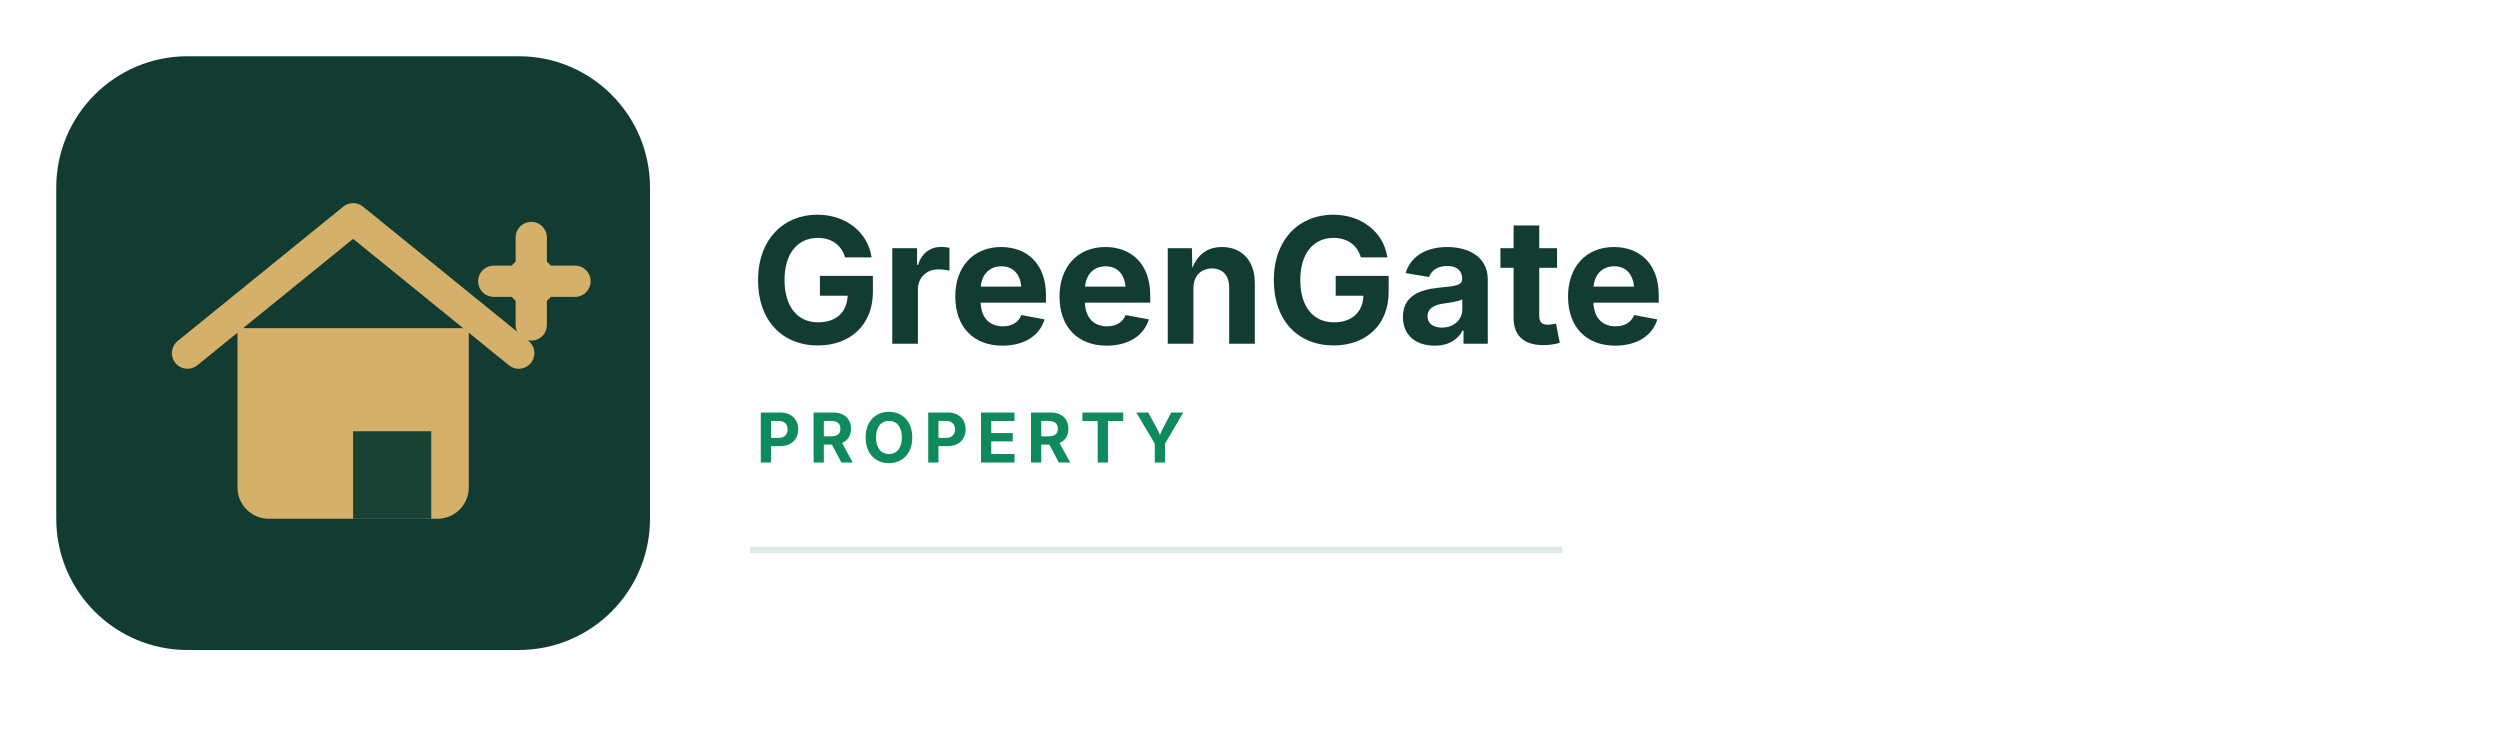
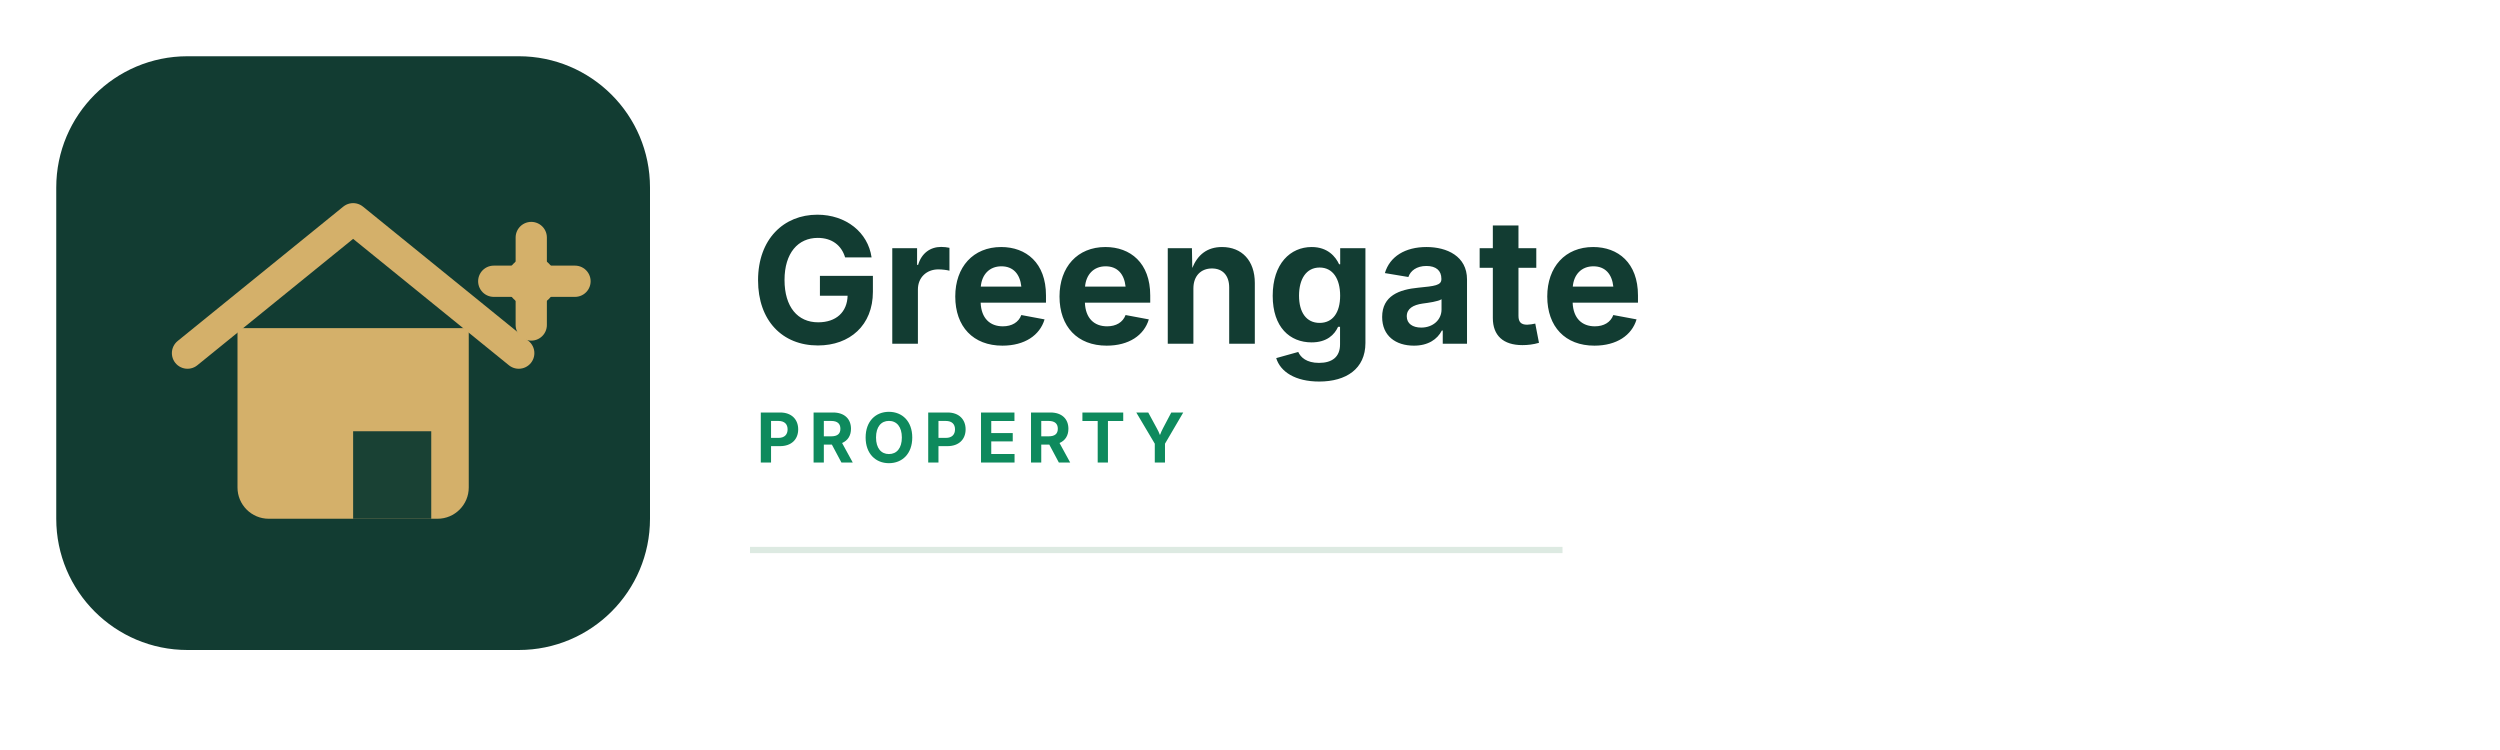
<svg xmlns="http://www.w3.org/2000/svg" width="800" height="240" viewBox="0 0 800 240" fill="none" role="img" aria-labelledby="title desc">
  <defs>
    <style>
      .brand-dark { fill: #123C32; }
      .brand-green { fill: #0E8A5D; }
      .brand-gold { fill: #D4B06A; }
      .stroke-brand { stroke: #123C32; stroke-width: 10; stroke-linecap: round; stroke-linejoin: round; }
      .stroke-gold { stroke: #D4B06A; stroke-width: 10; stroke-linecap: round; stroke-linejoin: round; }
      .name { font-family: Inter, "Segoe UI", Arial, sans-serif; font-weight: 700; }
      .tag { font-family: Inter, "Segoe UI", Arial, sans-serif; font-weight: 700; letter-spacing: 0.12em; }
    </style>
  </defs>
  <g transform="translate(18,18)">
    <rect x="0" y="0" width="190" height="190" rx="42" fill="#123C32" />
    <path d="M42 95L95 52L148 95" class="stroke-gold" />
    <path d="M58 87V138C58 143.523 62.477 148 68 148H122C127.523 148 132 143.523 132 138V87" class="brand-gold" />
    <path d="M92 101L122 101" class="stroke-gold" />
    <path d="M78 117H112" class="stroke-gold" />
    <path d="M140 72L166 72" class="stroke-gold" />
    <path d="M152 58V86" class="stroke-gold" />
    <circle cx="152" cy="72" r="8" fill="#D4B06A" />
    <path d="M95 148V120H120V148" class="brand-dark" fill="#F7FAF8" opacity="0.96" />
  </g>
  <g transform="translate(240,52)">
-     <text x="0" y="58" class="name" font-size="56" fill="#123C32">GreenGate</text>
+     <text x="0" y="58" class="name" font-size="56" fill="#123C32">Greengate</text>
    <text x="2" y="96" class="tag" font-size="22" fill="#0E8A5D">PROPERTY</text>
    <line x1="0" y1="124" x2="260" y2="124" stroke="#DDEAE2" stroke-width="2" />
  </g>
</svg>
